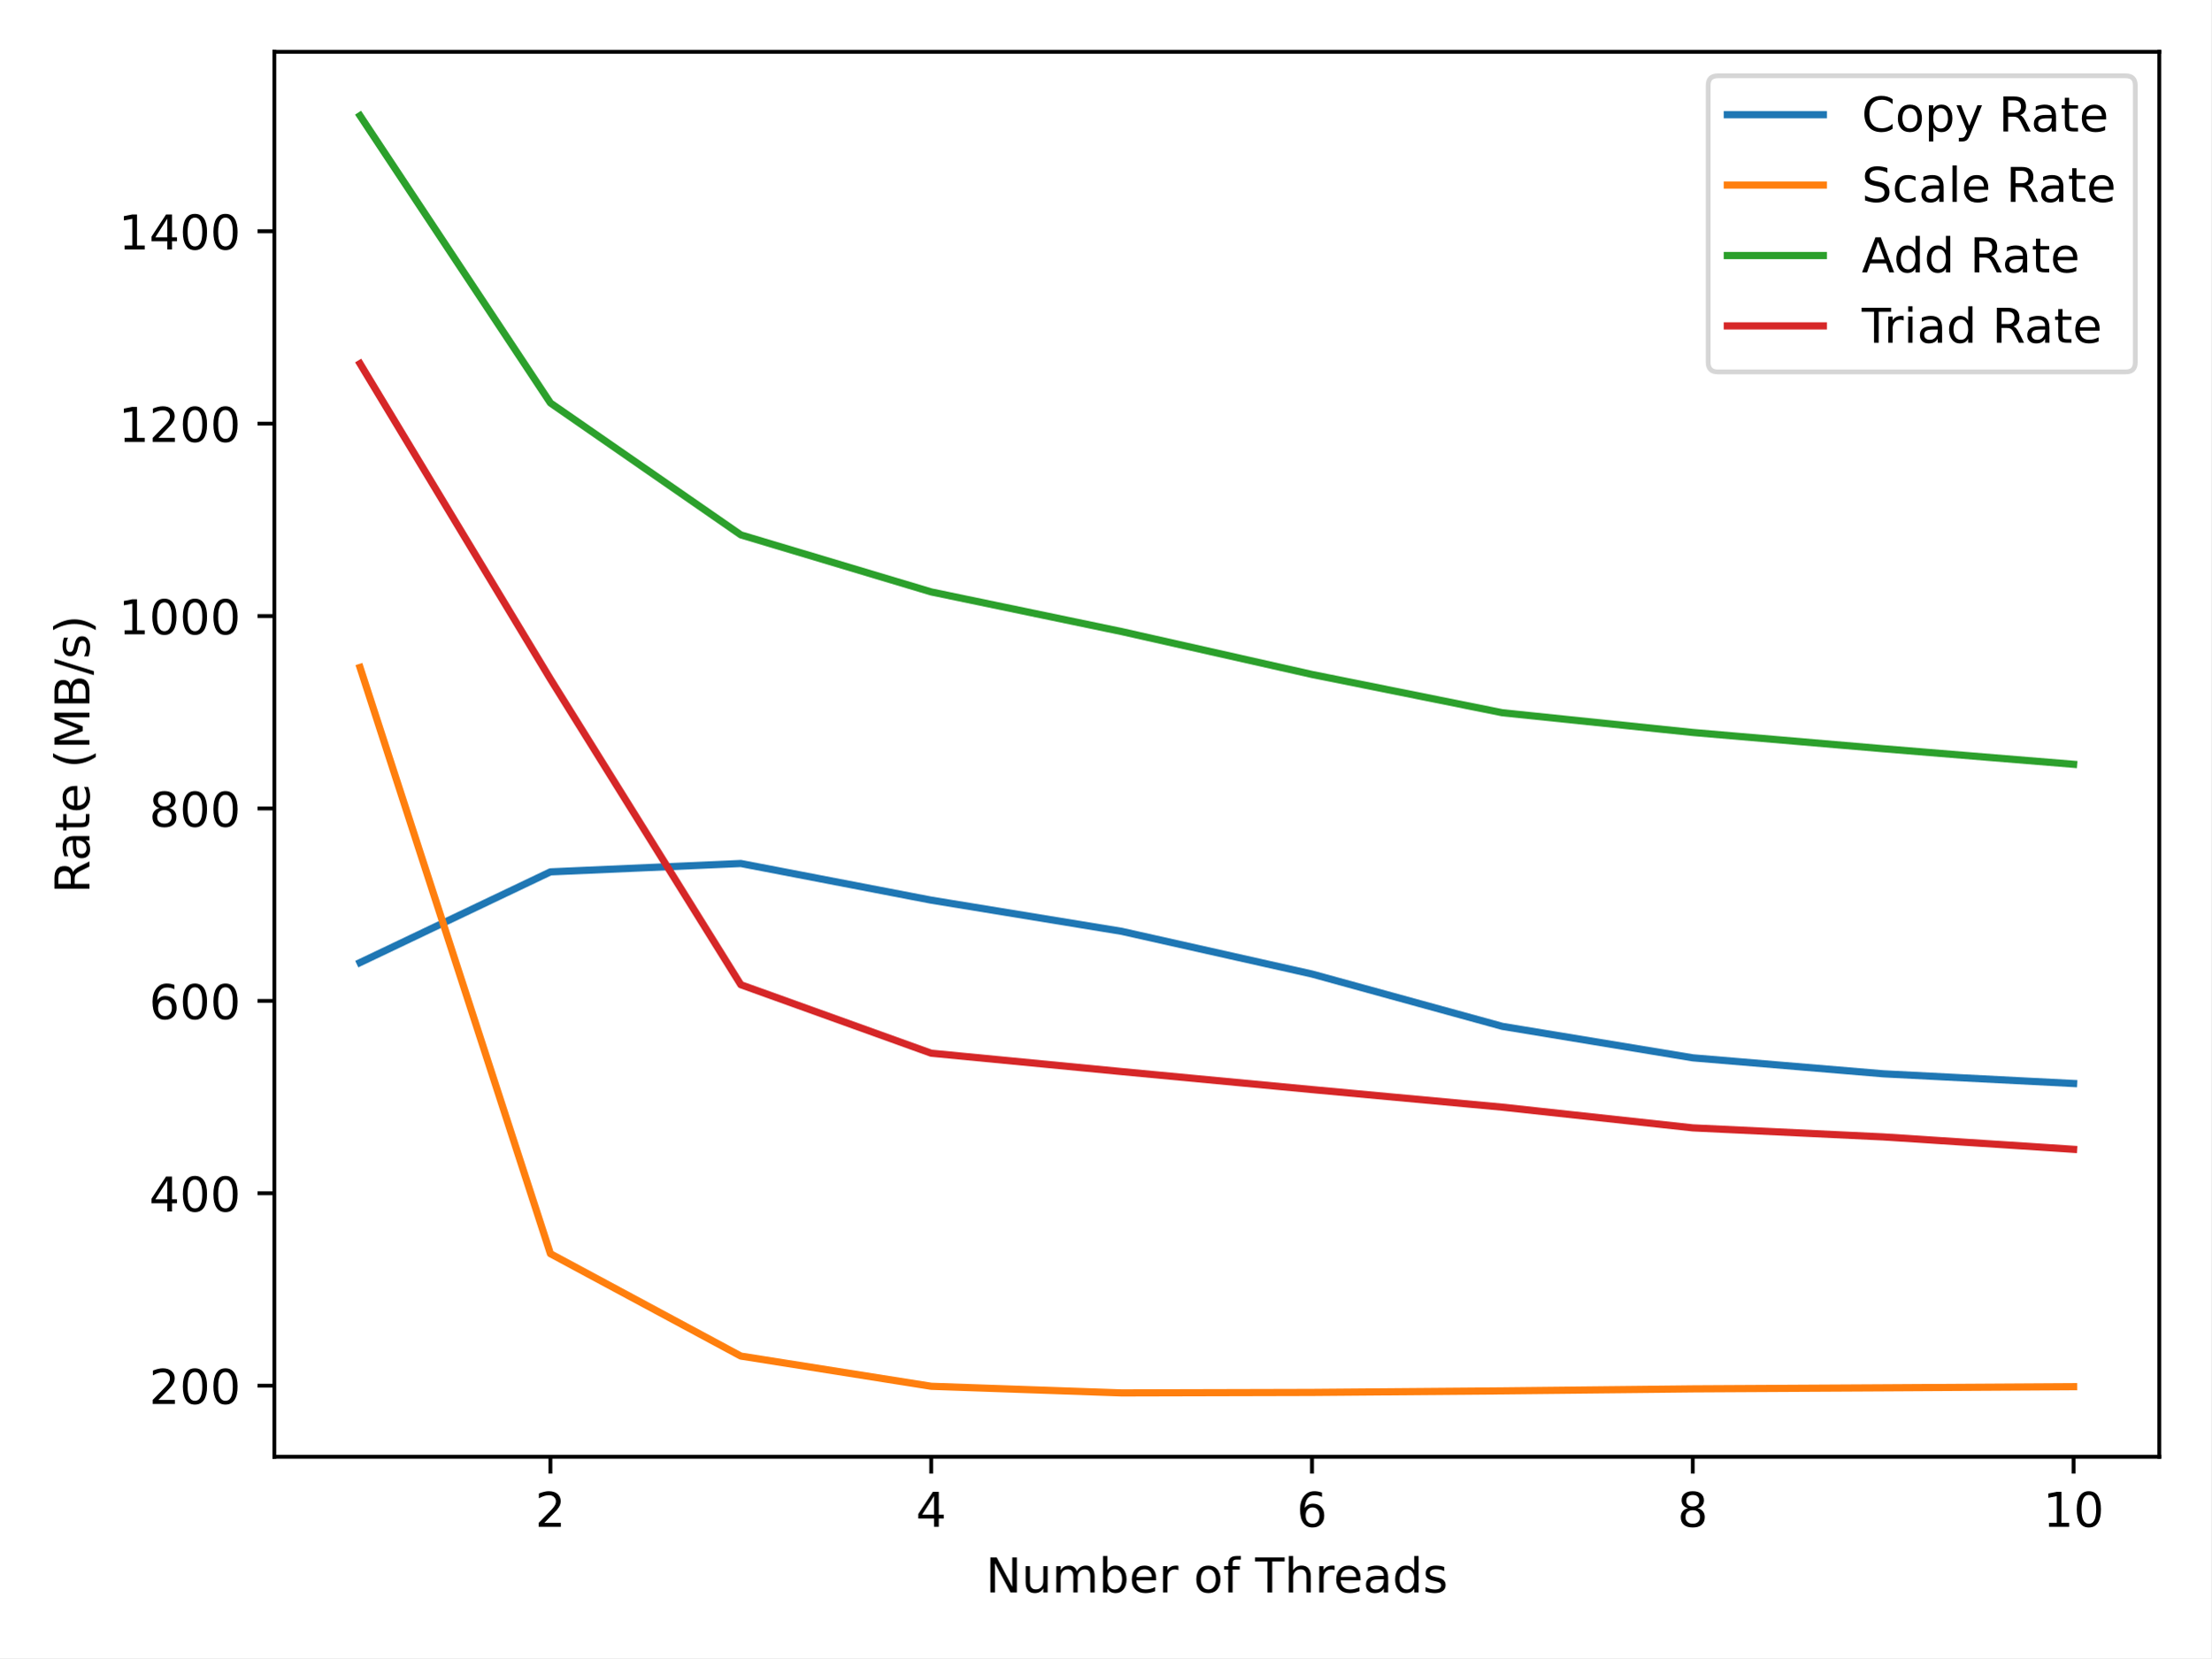
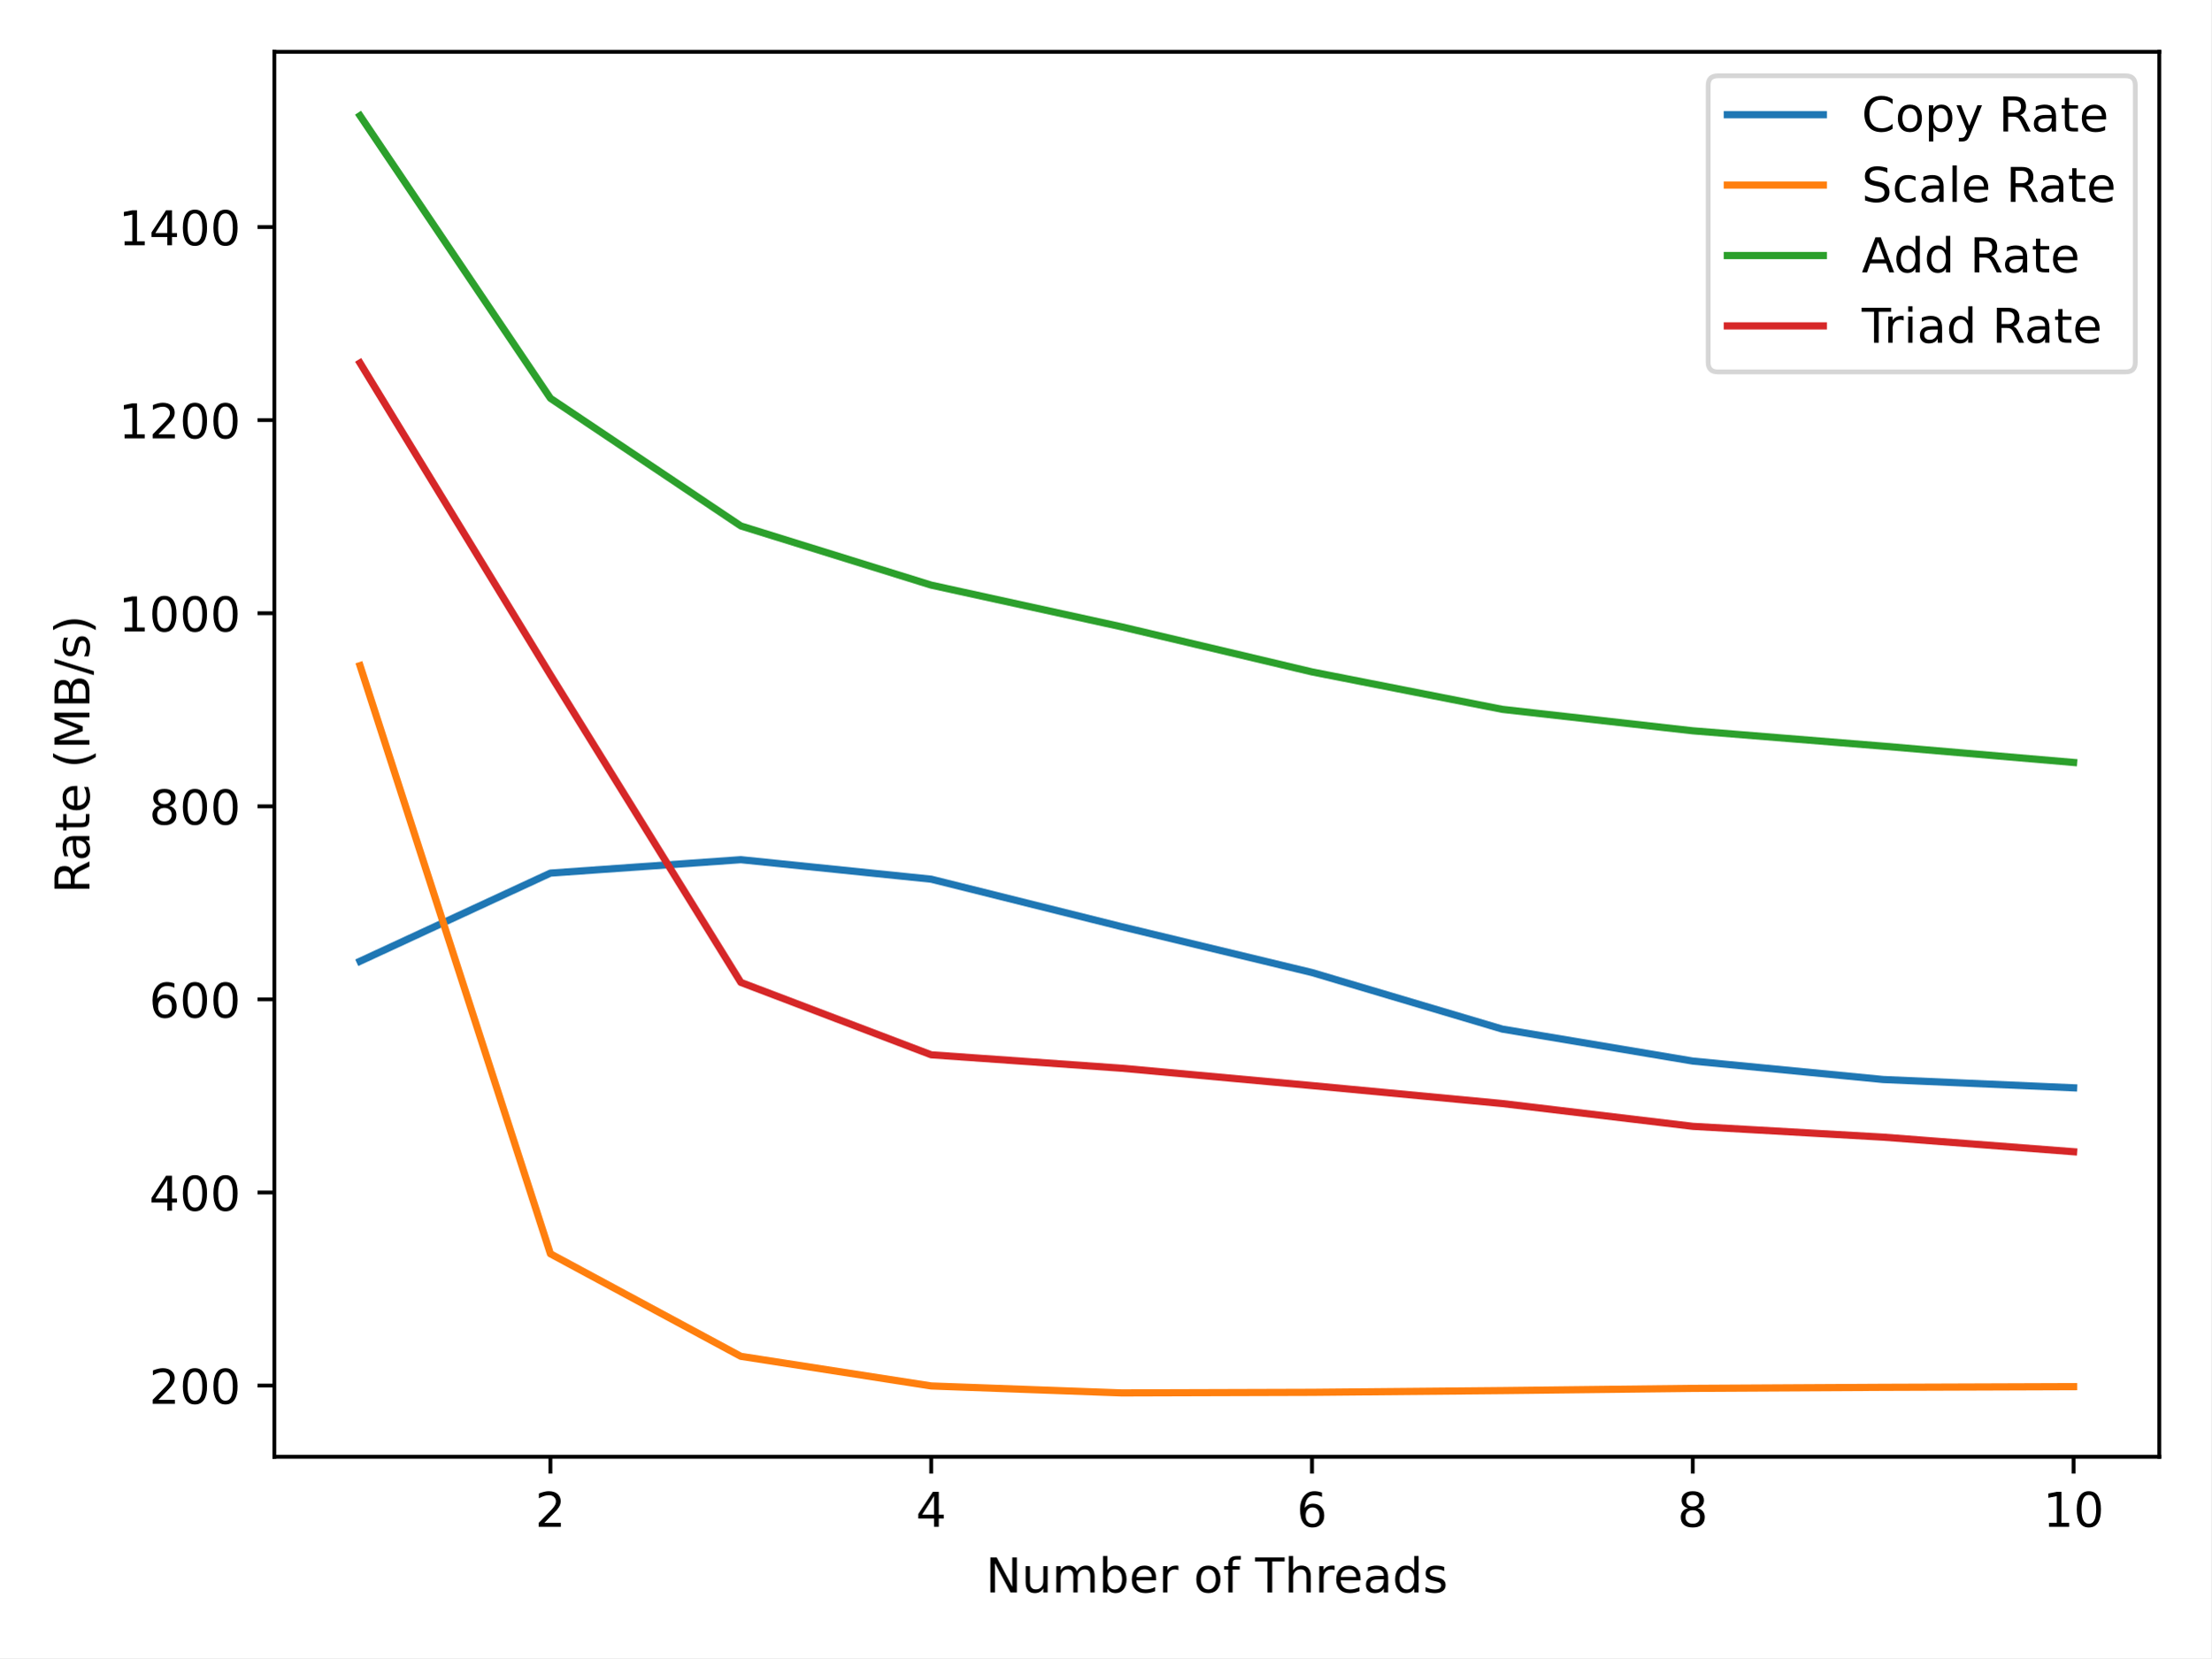
<svg xmlns="http://www.w3.org/2000/svg" xmlns:xlink="http://www.w3.org/1999/xlink" height="345.6pt" version="1.1" viewBox="0 0 460.8 345.6" width="460.8pt">
  <defs>
    <style type="text/css">*{stroke-linecap:butt;stroke-linejoin:round;}</style>
  </defs>
  <g id="figure_1">
    <g id="patch_1">
      <path d="M 0 345.6  L 460.8 345.6  L 460.8 0  L 0 0  z " style="fill:#ffffff;" />
    </g>
    <g id="axes_1">
      <g id="patch_2">
        <path d="M 57.17 303.64  L 450 303.64  L 450 10.8  L 57.17 10.8  z " style="fill:#ffffff;" />
      </g>
      <g id="matplotlib.axis_1">
        <g id="xtick_1">
          <g id="line2d_1">
            <defs>
-               <path d="M 0 0  L 0 3.5  " id="m86dfacfdd6" style="stroke:#000000;stroke-width:0.8;" />
-             </defs>
-             <g>
-               <use style="stroke:#000000;stroke-width:0.8;" x="114.706" xlink:href="#m86dfacfdd6" y="303.64" />
+               <path d="M 0 0  L 0 3.5  " id="m5409d28322" style="stroke:#000000;stroke-width:0.8;" />
+             </defs>
+             <g>
+               <use style="stroke:#000000;stroke-width:0.8;" x="114.706" xlink:href="#m5409d28322" y="303.64" />
            </g>
          </g>
          <g id="text_1">
            <g transform="translate(111.5245 318.2384)scale(0.1 -0.1)">
              <defs>
                <path d="M 19.188 8.297  L 53.609 8.297  L 53.609 0  L 7.328 0  L 7.328 8.297  Q 12.938 14.109 22.625 23.891  Q 32.328 33.688 34.812 36.531  Q 39.547 41.844 41.422 45.531  Q 43.312 49.219 43.312 52.781  Q 43.312 58.594 39.234 62.25  Q 35.156 65.922 28.609 65.922  Q 23.969 65.922 18.812 64.312  Q 13.672 62.703 7.812 59.422  L 7.812 69.391  Q 13.766 71.781 18.938 73  Q 24.125 74.219 28.422 74.219  Q 39.75 74.219 46.484 68.547  Q 53.219 62.891 53.219 53.422  Q 53.219 48.922 51.531 44.891  Q 49.859 40.875 45.406 35.406  Q 44.188 33.984 37.641 27.219  Q 31.109 20.453 19.188 8.297  z " id="DejaVuSans-50" />
              </defs>
              <use xlink:href="#DejaVuSans-50" />
            </g>
          </g>
        </g>
        <g id="xtick_2">
          <g id="line2d_2">
            <g>
-               <use style="stroke:#000000;stroke-width:0.8;" x="194.065" xlink:href="#m86dfacfdd6" y="303.64" />
+               <use style="stroke:#000000;stroke-width:0.8;" x="194.065" xlink:href="#m5409d28322" y="303.64" />
            </g>
          </g>
          <g id="text_2">
            <g transform="translate(190.8841 318.2384)scale(0.1 -0.1)">
              <defs>
                <path d="M 37.797 64.312  L 12.891 25.391  L 37.797 25.391  z M 35.203 72.906  L 47.609 72.906  L 47.609 25.391  L 58.016 25.391  L 58.016 17.188  L 47.609 17.188  L 47.609 0  L 37.797 0  L 37.797 17.188  L 4.891 17.188  L 4.891 26.703  z " id="DejaVuSans-52" />
              </defs>
              <use xlink:href="#DejaVuSans-52" />
            </g>
          </g>
        </g>
        <g id="xtick_3">
          <g id="line2d_3">
            <g>
-               <use style="stroke:#000000;stroke-width:0.8;" x="273.425" xlink:href="#m86dfacfdd6" y="303.64" />
+               <use style="stroke:#000000;stroke-width:0.8;" x="273.425" xlink:href="#m5409d28322" y="303.64" />
            </g>
          </g>
          <g id="text_3">
            <g transform="translate(270.2436 318.2384)scale(0.1 -0.1)">
              <defs>
                <path d="M 33.016 40.375  Q 26.375 40.375 22.484 35.828  Q 18.609 31.297 18.609 23.391  Q 18.609 15.531 22.484 10.953  Q 26.375 6.391 33.016 6.391  Q 39.656 6.391 43.531 10.953  Q 47.406 15.531 47.406 23.391  Q 47.406 31.297 43.531 35.828  Q 39.656 40.375 33.016 40.375  z M 52.594 71.297  L 52.594 62.312  Q 48.875 64.062 45.094 64.984  Q 41.312 65.922 37.594 65.922  Q 27.828 65.922 22.672 59.328  Q 17.531 52.734 16.797 39.406  Q 19.672 43.656 24.016 45.922  Q 28.375 48.188 33.594 48.188  Q 44.578 48.188 50.953 41.516  Q 57.328 34.859 57.328 23.391  Q 57.328 12.156 50.688 5.359  Q 44.047 -1.422 33.016 -1.422  Q 20.359 -1.422 13.672 8.266  Q 6.984 17.969 6.984 36.375  Q 6.984 53.656 15.188 63.938  Q 23.391 74.219 37.203 74.219  Q 40.922 74.219 44.703 73.484  Q 48.484 72.75 52.594 71.297  z " id="DejaVuSans-54" />
              </defs>
              <use xlink:href="#DejaVuSans-54" />
            </g>
          </g>
        </g>
        <g id="xtick_4">
          <g id="line2d_4">
            <g>
-               <use style="stroke:#000000;stroke-width:0.8;" x="352.784" xlink:href="#m86dfacfdd6" y="303.64" />
+               <use style="stroke:#000000;stroke-width:0.8;" x="352.784" xlink:href="#m5409d28322" y="303.64" />
            </g>
          </g>
          <g id="text_4">
            <g transform="translate(349.6032 318.2384)scale(0.1 -0.1)">
              <defs>
                <path d="M 31.781 34.625  Q 24.75 34.625 20.719 30.859  Q 16.703 27.094 16.703 20.516  Q 16.703 13.922 20.719 10.156  Q 24.75 6.391 31.781 6.391  Q 38.812 6.391 42.859 10.172  Q 46.922 13.969 46.922 20.516  Q 46.922 27.094 42.891 30.859  Q 38.875 34.625 31.781 34.625  z M 21.922 38.812  Q 15.578 40.375 12.031 44.719  Q 8.5 49.078 8.5 55.328  Q 8.5 64.062 14.719 69.141  Q 20.953 74.219 31.781 74.219  Q 42.672 74.219 48.875 69.141  Q 55.078 64.062 55.078 55.328  Q 55.078 49.078 51.531 44.719  Q 48 40.375 41.703 38.812  Q 48.828 37.156 52.797 32.312  Q 56.781 27.484 56.781 20.516  Q 56.781 9.906 50.312 4.234  Q 43.844 -1.422 31.781 -1.422  Q 19.734 -1.422 13.25 4.234  Q 6.781 9.906 6.781 20.516  Q 6.781 27.484 10.781 32.312  Q 14.797 37.156 21.922 38.812  z M 18.312 54.391  Q 18.312 48.734 21.844 45.562  Q 25.391 42.391 31.781 42.391  Q 38.141 42.391 41.719 45.562  Q 45.312 48.734 45.312 54.391  Q 45.312 60.062 41.719 63.234  Q 38.141 66.406 31.781 66.406  Q 25.391 66.406 21.844 63.234  Q 18.312 60.062 18.312 54.391  z " id="DejaVuSans-56" />
              </defs>
              <use xlink:href="#DejaVuSans-56" />
            </g>
          </g>
        </g>
        <g id="xtick_5">
          <g id="line2d_5">
            <g>
-               <use style="stroke:#000000;stroke-width:0.8;" x="432.144" xlink:href="#m86dfacfdd6" y="303.64" />
+               <use style="stroke:#000000;stroke-width:0.8;" x="432.144" xlink:href="#m5409d28322" y="303.64" />
            </g>
          </g>
          <g id="text_5">
            <g transform="translate(425.7816 318.2384)scale(0.1 -0.1)">
              <defs>
                <path d="M 12.406 8.297  L 28.516 8.297  L 28.516 63.922  L 10.984 60.406  L 10.984 69.391  L 28.422 72.906  L 38.281 72.906  L 38.281 8.297  L 54.391 8.297  L 54.391 0  L 12.406 0  z " id="DejaVuSans-49" />
                <path d="M 31.781 66.406  Q 24.172 66.406 20.328 58.906  Q 16.5 51.422 16.5 36.375  Q 16.5 21.391 20.328 13.891  Q 24.172 6.391 31.781 6.391  Q 39.453 6.391 43.281 13.891  Q 47.125 21.391 47.125 36.375  Q 47.125 51.422 43.281 58.906  Q 39.453 66.406 31.781 66.406  z M 31.781 74.219  Q 44.047 74.219 50.516 64.516  Q 56.984 54.828 56.984 36.375  Q 56.984 17.969 50.516 8.266  Q 44.047 -1.422 31.781 -1.422  Q 19.531 -1.422 13.062 8.266  Q 6.594 17.969 6.594 36.375  Q 6.594 54.828 13.062 64.516  Q 19.531 74.219 31.781 74.219  z " id="DejaVuSans-48" />
              </defs>
              <use xlink:href="#DejaVuSans-49" />
              <use x="63.623" xlink:href="#DejaVuSans-48" />
            </g>
          </g>
        </g>
        <g id="text_6">
          <g transform="translate(205.4162 331.9166)scale(0.1 -0.1)">
            <defs>
              <path d="M 9.812 72.906  L 23.094 72.906  L 55.422 11.922  L 55.422 72.906  L 64.984 72.906  L 64.984 0  L 51.703 0  L 19.391 60.984  L 19.391 0  L 9.812 0  z " id="DejaVuSans-78" />
              <path d="M 8.5 21.578  L 8.5 54.688  L 17.484 54.688  L 17.484 21.922  Q 17.484 14.156 20.5 10.266  Q 23.531 6.391 29.594 6.391  Q 36.859 6.391 41.078 11.031  Q 45.312 15.672 45.312 23.688  L 45.312 54.688  L 54.297 54.688  L 54.297 0  L 45.312 0  L 45.312 8.406  Q 42.047 3.422 37.719 1  Q 33.406 -1.422 27.688 -1.422  Q 18.266 -1.422 13.375 4.438  Q 8.5 10.297 8.5 21.578  z M 31.109 56  z " id="DejaVuSans-117" />
              <path d="M 52 44.188  Q 55.375 50.25 60.062 53.125  Q 64.75 56 71.094 56  Q 79.641 56 84.281 50.016  Q 88.922 44.047 88.922 33.016  L 88.922 0  L 79.891 0  L 79.891 32.719  Q 79.891 40.578 77.094 44.375  Q 74.312 48.188 68.609 48.188  Q 61.625 48.188 57.562 43.547  Q 53.516 38.922 53.516 30.906  L 53.516 0  L 44.484 0  L 44.484 32.719  Q 44.484 40.625 41.703 44.406  Q 38.922 48.188 33.109 48.188  Q 26.219 48.188 22.156 43.531  Q 18.109 38.875 18.109 30.906  L 18.109 0  L 9.078 0  L 9.078 54.688  L 18.109 54.688  L 18.109 46.188  Q 21.188 51.219 25.484 53.609  Q 29.781 56 35.688 56  Q 41.656 56 45.828 52.969  Q 50 49.953 52 44.188  z " id="DejaVuSans-109" />
              <path d="M 48.688 27.297  Q 48.688 37.203 44.609 42.844  Q 40.531 48.484 33.406 48.484  Q 26.266 48.484 22.188 42.844  Q 18.109 37.203 18.109 27.297  Q 18.109 17.391 22.188 11.75  Q 26.266 6.109 33.406 6.109  Q 40.531 6.109 44.609 11.75  Q 48.688 17.391 48.688 27.297  z M 18.109 46.391  Q 20.953 51.266 25.266 53.625  Q 29.594 56 35.594 56  Q 45.562 56 51.781 48.094  Q 58.016 40.188 58.016 27.297  Q 58.016 14.406 51.781 6.484  Q 45.562 -1.422 35.594 -1.422  Q 29.594 -1.422 25.266 0.953  Q 20.953 3.328 18.109 8.203  L 18.109 0  L 9.078 0  L 9.078 75.984  L 18.109 75.984  z " id="DejaVuSans-98" />
              <path d="M 56.203 29.594  L 56.203 25.203  L 14.891 25.203  Q 15.484 15.922 20.484 11.062  Q 25.484 6.203 34.422 6.203  Q 39.594 6.203 44.453 7.469  Q 49.312 8.734 54.109 11.281  L 54.109 2.781  Q 49.266 0.734 44.188 -0.344  Q 39.109 -1.422 33.891 -1.422  Q 20.797 -1.422 13.156 6.188  Q 5.516 13.812 5.516 26.812  Q 5.516 40.234 12.766 48.109  Q 20.016 56 32.328 56  Q 43.359 56 49.781 48.891  Q 56.203 41.797 56.203 29.594  z M 47.219 32.234  Q 47.125 39.594 43.094 43.984  Q 39.062 48.391 32.422 48.391  Q 24.906 48.391 20.391 44.141  Q 15.875 39.891 15.188 32.172  z " id="DejaVuSans-101" />
              <path d="M 41.109 46.297  Q 39.594 47.172 37.812 47.578  Q 36.031 48 33.891 48  Q 26.266 48 22.188 43.047  Q 18.109 38.094 18.109 28.812  L 18.109 0  L 9.078 0  L 9.078 54.688  L 18.109 54.688  L 18.109 46.188  Q 20.953 51.172 25.484 53.578  Q 30.031 56 36.531 56  Q 37.453 56 38.578 55.875  Q 39.703 55.766 41.062 55.516  z " id="DejaVuSans-114" />
              <path id="DejaVuSans-32" />
              <path d="M 30.609 48.391  Q 23.391 48.391 19.188 42.75  Q 14.984 37.109 14.984 27.297  Q 14.984 17.484 19.156 11.844  Q 23.344 6.203 30.609 6.203  Q 37.797 6.203 41.984 11.859  Q 46.188 17.531 46.188 27.297  Q 46.188 37.016 41.984 42.703  Q 37.797 48.391 30.609 48.391  z M 30.609 56  Q 42.328 56 49.016 48.375  Q 55.719 40.766 55.719 27.297  Q 55.719 13.875 49.016 6.219  Q 42.328 -1.422 30.609 -1.422  Q 18.844 -1.422 12.172 6.219  Q 5.516 13.875 5.516 27.297  Q 5.516 40.766 12.172 48.375  Q 18.844 56 30.609 56  z " id="DejaVuSans-111" />
              <path d="M 37.109 75.984  L 37.109 68.5  L 28.516 68.5  Q 23.688 68.5 21.797 66.547  Q 19.922 64.594 19.922 59.516  L 19.922 54.688  L 34.719 54.688  L 34.719 47.703  L 19.922 47.703  L 19.922 0  L 10.891 0  L 10.891 47.703  L 2.297 47.703  L 2.297 54.688  L 10.891 54.688  L 10.891 58.5  Q 10.891 67.625 15.141 71.797  Q 19.391 75.984 28.609 75.984  z " id="DejaVuSans-102" />
              <path d="M -0.297 72.906  L 61.375 72.906  L 61.375 64.594  L 35.5 64.594  L 35.5 0  L 25.594 0  L 25.594 64.594  L -0.297 64.594  z " id="DejaVuSans-84" />
              <path d="M 54.891 33.016  L 54.891 0  L 45.906 0  L 45.906 32.719  Q 45.906 40.484 42.875 44.328  Q 39.844 48.188 33.797 48.188  Q 26.516 48.188 22.312 43.547  Q 18.109 38.922 18.109 30.906  L 18.109 0  L 9.078 0  L 9.078 75.984  L 18.109 75.984  L 18.109 46.188  Q 21.344 51.125 25.703 53.562  Q 30.078 56 35.797 56  Q 45.219 56 50.047 50.172  Q 54.891 44.344 54.891 33.016  z " id="DejaVuSans-104" />
              <path d="M 34.281 27.484  Q 23.391 27.484 19.188 25  Q 14.984 22.516 14.984 16.5  Q 14.984 11.719 18.141 8.906  Q 21.297 6.109 26.703 6.109  Q 34.188 6.109 38.703 11.406  Q 43.219 16.703 43.219 25.484  L 43.219 27.484  z M 52.203 31.203  L 52.203 0  L 43.219 0  L 43.219 8.297  Q 40.141 3.328 35.547 0.953  Q 30.953 -1.422 24.312 -1.422  Q 15.922 -1.422 10.953 3.297  Q 6 8.016 6 15.922  Q 6 25.141 12.172 29.828  Q 18.359 34.516 30.609 34.516  L 43.219 34.516  L 43.219 35.406  Q 43.219 41.609 39.141 45  Q 35.062 48.391 27.688 48.391  Q 23 48.391 18.547 47.266  Q 14.109 46.141 10.016 43.891  L 10.016 52.203  Q 14.938 54.109 19.578 55.047  Q 24.219 56 28.609 56  Q 40.484 56 46.344 49.844  Q 52.203 43.703 52.203 31.203  z " id="DejaVuSans-97" />
              <path d="M 45.406 46.391  L 45.406 75.984  L 54.391 75.984  L 54.391 0  L 45.406 0  L 45.406 8.203  Q 42.578 3.328 38.25 0.953  Q 33.938 -1.422 27.875 -1.422  Q 17.969 -1.422 11.734 6.484  Q 5.516 14.406 5.516 27.297  Q 5.516 40.188 11.734 48.094  Q 17.969 56 27.875 56  Q 33.938 56 38.25 53.625  Q 42.578 51.266 45.406 46.391  z M 14.797 27.297  Q 14.797 17.391 18.875 11.75  Q 22.953 6.109 30.078 6.109  Q 37.203 6.109 41.297 11.75  Q 45.406 17.391 45.406 27.297  Q 45.406 37.203 41.297 42.844  Q 37.203 48.484 30.078 48.484  Q 22.953 48.484 18.875 42.844  Q 14.797 37.203 14.797 27.297  z " id="DejaVuSans-100" />
              <path d="M 44.281 53.078  L 44.281 44.578  Q 40.484 46.531 36.375 47.5  Q 32.281 48.484 27.875 48.484  Q 21.188 48.484 17.844 46.438  Q 14.5 44.391 14.5 40.281  Q 14.5 37.156 16.891 35.375  Q 19.281 33.594 26.516 31.984  L 29.594 31.297  Q 39.156 29.25 43.188 25.516  Q 47.219 21.781 47.219 15.094  Q 47.219 7.469 41.188 3.016  Q 35.156 -1.422 24.609 -1.422  Q 20.219 -1.422 15.453 -0.562  Q 10.688 0.297 5.422 2  L 5.422 11.281  Q 10.406 8.688 15.234 7.391  Q 20.062 6.109 24.812 6.109  Q 31.156 6.109 34.562 8.281  Q 37.984 10.453 37.984 14.406  Q 37.984 18.062 35.516 20.016  Q 33.062 21.969 24.703 23.781  L 21.578 24.516  Q 13.234 26.266 9.516 29.906  Q 5.812 33.547 5.812 39.891  Q 5.812 47.609 11.281 51.797  Q 16.75 56 26.812 56  Q 31.781 56 36.172 55.266  Q 40.578 54.547 44.281 53.078  z " id="DejaVuSans-115" />
            </defs>
            <use xlink:href="#DejaVuSans-78" />
            <use x="74.805" xlink:href="#DejaVuSans-117" />
            <use x="138.184" xlink:href="#DejaVuSans-109" />
            <use x="235.596" xlink:href="#DejaVuSans-98" />
            <use x="299.072" xlink:href="#DejaVuSans-101" />
            <use x="360.596" xlink:href="#DejaVuSans-114" />
            <use x="401.709" xlink:href="#DejaVuSans-32" />
            <use x="433.496" xlink:href="#DejaVuSans-111" />
            <use x="494.678" xlink:href="#DejaVuSans-102" />
            <use x="529.883" xlink:href="#DejaVuSans-32" />
            <use x="561.67" xlink:href="#DejaVuSans-84" />
            <use x="622.754" xlink:href="#DejaVuSans-104" />
            <use x="686.133" xlink:href="#DejaVuSans-114" />
            <use x="724.996" xlink:href="#DejaVuSans-101" />
            <use x="786.52" xlink:href="#DejaVuSans-97" />
            <use x="847.799" xlink:href="#DejaVuSans-100" />
            <use x="911.275" xlink:href="#DejaVuSans-115" />
          </g>
        </g>
      </g>
      <g id="matplotlib.axis_2">
        <g id="ytick_1">
          <g id="line2d_6">
            <defs>
-               <path d="M 0 0  L -3.5 0  " id="m145f06e672" style="stroke:#000000;stroke-width:0.8;" />
-             </defs>
-             <g>
-               <use style="stroke:#000000;stroke-width:0.8;" x="57.17" xlink:href="#m145f06e672" y="288.825" />
+               <path d="M 0 0  L -3.5 0  " id="m98dcfe4a5b" style="stroke:#000000;stroke-width:0.8;" />
+             </defs>
+             <g>
+               <use style="stroke:#000000;stroke-width:0.8;" x="57.17" xlink:href="#m98dcfe4a5b" y="288.8" />
            </g>
          </g>
          <g id="text_7">
-             <g transform="translate(31.0825 292.6244)scale(0.1 -0.1)">
+             <g transform="translate(31.0825 292.5989)scale(0.1 -0.1)">
              <use xlink:href="#DejaVuSans-50" />
              <use x="63.623" xlink:href="#DejaVuSans-48" />
              <use x="127.246" xlink:href="#DejaVuSans-48" />
            </g>
          </g>
        </g>
        <g id="ytick_2">
          <g id="line2d_7">
            <g>
-               <use style="stroke:#000000;stroke-width:0.8;" x="57.17" xlink:href="#m145f06e672" y="248.72" />
+               <use style="stroke:#000000;stroke-width:0.8;" x="57.17" xlink:href="#m98dcfe4a5b" y="248.552" />
            </g>
          </g>
          <g id="text_8">
-             <g transform="translate(31.0825 252.5192)scale(0.1 -0.1)">
+             <g transform="translate(31.0825 252.3512)scale(0.1 -0.1)">
              <use xlink:href="#DejaVuSans-52" />
              <use x="63.623" xlink:href="#DejaVuSans-48" />
              <use x="127.246" xlink:href="#DejaVuSans-48" />
            </g>
          </g>
        </g>
        <g id="ytick_3">
          <g id="line2d_8">
            <g>
-               <use style="stroke:#000000;stroke-width:0.8;" x="57.17" xlink:href="#m145f06e672" y="208.615" />
+               <use style="stroke:#000000;stroke-width:0.8;" x="57.17" xlink:href="#m98dcfe4a5b" y="208.304" />
            </g>
          </g>
          <g id="text_9">
-             <g transform="translate(31.0825 212.414)scale(0.1 -0.1)">
+             <g transform="translate(31.0825 212.1036)scale(0.1 -0.1)">
              <use xlink:href="#DejaVuSans-54" />
              <use x="63.623" xlink:href="#DejaVuSans-48" />
              <use x="127.246" xlink:href="#DejaVuSans-48" />
            </g>
          </g>
        </g>
        <g id="ytick_4">
          <g id="line2d_9">
            <g>
-               <use style="stroke:#000000;stroke-width:0.8;" x="57.17" xlink:href="#m145f06e672" y="168.51" />
+               <use style="stroke:#000000;stroke-width:0.8;" x="57.17" xlink:href="#m98dcfe4a5b" y="168.057" />
            </g>
          </g>
          <g id="text_10">
-             <g transform="translate(31.0825 172.3088)scale(0.1 -0.1)">
+             <g transform="translate(31.0825 171.8559)scale(0.1 -0.1)">
              <use xlink:href="#DejaVuSans-56" />
              <use x="63.623" xlink:href="#DejaVuSans-48" />
              <use x="127.246" xlink:href="#DejaVuSans-48" />
            </g>
          </g>
        </g>
        <g id="ytick_5">
          <g id="line2d_10">
            <g>
-               <use style="stroke:#000000;stroke-width:0.8;" x="57.17" xlink:href="#m145f06e672" y="128.404" />
+               <use style="stroke:#000000;stroke-width:0.8;" x="57.17" xlink:href="#m98dcfe4a5b" y="127.809" />
            </g>
          </g>
          <g id="text_11">
-             <g transform="translate(24.72 132.2036)scale(0.1 -0.1)">
+             <g transform="translate(24.72 131.6082)scale(0.1 -0.1)">
              <use xlink:href="#DejaVuSans-49" />
              <use x="63.623" xlink:href="#DejaVuSans-48" />
              <use x="127.246" xlink:href="#DejaVuSans-48" />
              <use x="190.869" xlink:href="#DejaVuSans-48" />
            </g>
          </g>
        </g>
        <g id="ytick_6">
          <g id="line2d_11">
            <g>
-               <use style="stroke:#000000;stroke-width:0.8;" x="57.17" xlink:href="#m145f06e672" y="88.299" />
+               <use style="stroke:#000000;stroke-width:0.8;" x="57.17" xlink:href="#m98dcfe4a5b" y="87.561" />
            </g>
          </g>
          <g id="text_12">
-             <g transform="translate(24.72 92.09847)scale(0.1 -0.1)">
+             <g transform="translate(24.72 91.36057)scale(0.1 -0.1)">
              <use xlink:href="#DejaVuSans-49" />
              <use x="63.623" xlink:href="#DejaVuSans-50" />
              <use x="127.246" xlink:href="#DejaVuSans-48" />
              <use x="190.869" xlink:href="#DejaVuSans-48" />
            </g>
          </g>
        </g>
        <g id="ytick_7">
          <g id="line2d_12">
            <g>
-               <use style="stroke:#000000;stroke-width:0.8;" x="57.17" xlink:href="#m145f06e672" y="48.194" />
+               <use style="stroke:#000000;stroke-width:0.8;" x="57.17" xlink:href="#m98dcfe4a5b" y="47.314" />
            </g>
          </g>
          <g id="text_13">
-             <g transform="translate(24.72 51.99329)scale(0.1 -0.1)">
+             <g transform="translate(24.72 51.11291)scale(0.1 -0.1)">
              <use xlink:href="#DejaVuSans-49" />
              <use x="63.623" xlink:href="#DejaVuSans-52" />
              <use x="127.246" xlink:href="#DejaVuSans-48" />
              <use x="190.869" xlink:href="#DejaVuSans-48" />
            </g>
          </g>
        </g>
        <g id="text_14">
          <g transform="translate(18.64031 186.2067)rotate(-90)scale(0.1 -0.1)">
            <defs>
              <path d="M 44.391 34.188  Q 47.562 33.109 50.562 29.594  Q 53.562 26.078 56.594 19.922  L 66.609 0  L 56 0  L 46.688 18.703  Q 43.062 26.031 39.672 28.422  Q 36.281 30.812 30.422 30.812  L 19.672 30.812  L 19.672 0  L 9.812 0  L 9.812 72.906  L 32.078 72.906  Q 44.578 72.906 50.734 67.672  Q 56.891 62.453 56.891 51.906  Q 56.891 45.016 53.688 40.469  Q 50.484 35.938 44.391 34.188  z M 19.672 64.797  L 19.672 38.922  L 32.078 38.922  Q 39.203 38.922 42.844 42.219  Q 46.484 45.516 46.484 51.906  Q 46.484 58.297 42.844 61.547  Q 39.203 64.797 32.078 64.797  z " id="DejaVuSans-82" />
              <path d="M 18.312 70.219  L 18.312 54.688  L 36.812 54.688  L 36.812 47.703  L 18.312 47.703  L 18.312 18.016  Q 18.312 11.328 20.141 9.422  Q 21.969 7.516 27.594 7.516  L 36.812 7.516  L 36.812 0  L 27.594 0  Q 17.188 0 13.234 3.875  Q 9.281 7.766 9.281 18.016  L 9.281 47.703  L 2.688 47.703  L 2.688 54.688  L 9.281 54.688  L 9.281 70.219  z " id="DejaVuSans-116" />
              <path d="M 31 75.875  Q 24.469 64.656 21.281 53.656  Q 18.109 42.672 18.109 31.391  Q 18.109 20.125 21.312 9.062  Q 24.516 -2 31 -13.188  L 23.188 -13.188  Q 15.875 -1.703 12.234 9.375  Q 8.594 20.453 8.594 31.391  Q 8.594 42.281 12.203 53.312  Q 15.828 64.359 23.188 75.875  z " id="DejaVuSans-40" />
              <path d="M 9.812 72.906  L 24.516 72.906  L 43.109 23.297  L 61.812 72.906  L 76.516 72.906  L 76.516 0  L 66.891 0  L 66.891 64.016  L 48.094 14.016  L 38.188 14.016  L 19.391 64.016  L 19.391 0  L 9.812 0  z " id="DejaVuSans-77" />
              <path d="M 19.672 34.812  L 19.672 8.109  L 35.5 8.109  Q 43.453 8.109 47.281 11.406  Q 51.125 14.703 51.125 21.484  Q 51.125 28.328 47.281 31.562  Q 43.453 34.812 35.5 34.812  z M 19.672 64.797  L 19.672 42.828  L 34.281 42.828  Q 41.5 42.828 45.031 45.531  Q 48.578 48.25 48.578 53.812  Q 48.578 59.328 45.031 62.062  Q 41.5 64.797 34.281 64.797  z M 9.812 72.906  L 35.016 72.906  Q 46.297 72.906 52.391 68.219  Q 58.5 63.531 58.5 54.891  Q 58.5 48.188 55.375 44.234  Q 52.25 40.281 46.188 39.312  Q 53.469 37.75 57.5 32.781  Q 61.531 27.828 61.531 20.406  Q 61.531 10.641 54.891 5.312  Q 48.25 0 35.984 0  L 9.812 0  z " id="DejaVuSans-66" />
              <path d="M 25.391 72.906  L 33.688 72.906  L 8.297 -9.281  L 0 -9.281  z " id="DejaVuSans-47" />
              <path d="M 8.016 75.875  L 15.828 75.875  Q 23.141 64.359 26.781 53.312  Q 30.422 42.281 30.422 31.391  Q 30.422 20.453 26.781 9.375  Q 23.141 -1.703 15.828 -13.188  L 8.016 -13.188  Q 14.5 -2 17.703 9.062  Q 20.906 20.125 20.906 31.391  Q 20.906 42.672 17.703 53.656  Q 14.5 64.656 8.016 75.875  z " id="DejaVuSans-41" />
            </defs>
            <use xlink:href="#DejaVuSans-82" />
            <use x="67.232" xlink:href="#DejaVuSans-97" />
            <use x="128.512" xlink:href="#DejaVuSans-116" />
            <use x="167.721" xlink:href="#DejaVuSans-101" />
            <use x="229.244" xlink:href="#DejaVuSans-32" />
            <use x="261.031" xlink:href="#DejaVuSans-40" />
            <use x="300.045" xlink:href="#DejaVuSans-77" />
            <use x="386.324" xlink:href="#DejaVuSans-66" />
            <use x="454.928" xlink:href="#DejaVuSans-47" />
            <use x="488.619" xlink:href="#DejaVuSans-115" />
            <use x="540.719" xlink:href="#DejaVuSans-41" />
          </g>
        </g>
      </g>
      <g id="line2d_13">
-         <path clip-path="url(#p1ba0acd687)" d="M 75.026 200.634  L 114.706 181.724  L 154.386 179.98  L 194.065 187.62  L 233.745 194.117  L 273.425 203.02  L 313.105 213.929  L 352.784 220.486  L 392.464 223.815  L 432.144 225.84  " style="fill:none;stroke:#1f77b4;stroke-linecap:square;stroke-width:1.5;" />
+         <path clip-path="url(#pf20d9ea4b8)" d="M 75.026 200.355  L 114.706 181.982  L 154.386 179.185  L 194.065 183.25  L 233.745 193.151  L 273.425 202.71  L 313.105 214.502  L 352.784 221.163  L 392.464 225.007  L 432.144 226.738  " style="fill:none;stroke:#1f77b4;stroke-linecap:square;stroke-width:1.5;" />
      </g>
      <g id="line2d_14">
-         <path clip-path="url(#p1ba0acd687)" d="M 75.026 139.113  L 114.706 261.313  L 154.386 282.649  L 194.065 288.945  L 233.745 290.329  L 273.425 290.229  L 313.105 289.908  L 352.784 289.487  L 392.464 289.266  L 432.144 289.026  " style="fill:none;stroke:#ff7f0e;stroke-linecap:square;stroke-width:1.5;" />
+         <path clip-path="url(#pf20d9ea4b8)" d="M 75.026 138.736  L 114.706 261.331  L 154.386 282.702  L 194.065 288.88  L 233.745 290.329  L 273.425 290.208  L 313.105 289.846  L 352.784 289.383  L 392.464 289.162  L 432.144 289.021  " style="fill:none;stroke:#ff7f0e;stroke-linecap:square;stroke-width:1.5;" />
      </g>
      <g id="line2d_15">
-         <path clip-path="url(#p1ba0acd687)" d="M 75.026 24.111  L 114.706 83.988  L 154.386 111.48  L 194.065 123.371  L 233.745 131.633  L 273.425 140.576  L 313.105 148.557  L 352.784 152.668  L 392.464 156.057  L 432.144 159.305  " style="fill:none;stroke:#2ca02c;stroke-linecap:square;stroke-width:1.5;" />
+         <path clip-path="url(#pf20d9ea4b8)" d="M 75.026 24.111  L 114.706 83.013  L 154.386 109.617  L 194.065 121.953  L 233.745 130.646  L 273.425 140.044  L 313.105 147.852  L 352.784 152.32  L 392.464 155.52  L 432.144 158.92  " style="fill:none;stroke:#2ca02c;stroke-linecap:square;stroke-width:1.5;" />
      </g>
      <g id="line2d_16">
-         <path clip-path="url(#p1ba0acd687)" d="M 75.026 75.786  L 114.706 141.539  L 154.386 205.246  L 194.065 219.523  L 233.745 223.353  L 273.425 227.103  L 313.105 230.773  L 352.784 235.084  L 392.464 236.969  L 432.144 239.556  " style="fill:none;stroke:#d62728;stroke-linecap:square;stroke-width:1.5;" />
+         <path clip-path="url(#pf20d9ea4b8)" d="M 75.026 75.648  L 114.706 140.668  L 154.386 204.763  L 194.065 219.855  L 233.745 222.653  L 273.425 226.275  L 313.105 230.018  L 352.784 234.767  L 392.464 237.021  L 432.144 240.06  " style="fill:none;stroke:#d62728;stroke-linecap:square;stroke-width:1.5;" />
      </g>
      <g id="patch_3">
        <path d="M 57.17 303.64  L 57.17 10.8  " style="fill:none;stroke:#000000;stroke-linecap:square;stroke-linejoin:miter;stroke-width:0.8;" />
      </g>
      <g id="patch_4">
        <path d="M 450 303.64  L 450 10.8  " style="fill:none;stroke:#000000;stroke-linecap:square;stroke-linejoin:miter;stroke-width:0.8;" />
      </g>
      <g id="patch_5">
        <path d="M 57.17 303.64  L 450 303.64  " style="fill:none;stroke:#000000;stroke-linecap:square;stroke-linejoin:miter;stroke-width:0.8;" />
      </g>
      <g id="patch_6">
        <path d="M 57.17 10.8  L 450 10.8  " style="fill:none;stroke:#000000;stroke-linecap:square;stroke-linejoin:miter;stroke-width:0.8;" />
      </g>
      <g id="legend_1">
        <g id="patch_7">
          <path d="M 357.991 77.513  L 443 77.513  Q 445 77.513 445 75.513  L 445 17.8  Q 445 15.8 443 15.8  L 357.991 15.8  Q 355.991 15.8 355.991 17.8  L 355.991 75.513  Q 355.991 77.513 357.991 77.513  z " style="fill:#ffffff;opacity:0.8;stroke:#cccccc;stroke-linejoin:miter;" />
        </g>
        <g id="line2d_17">
          <path d="M 359.991 23.898  L 379.991 23.898  " style="fill:none;stroke:#1f77b4;stroke-linecap:square;stroke-width:1.5;" />
        </g>
        <g id="line2d_18" />
        <g id="text_15">
          <g transform="translate(387.9906 27.39844)scale(0.1 -0.1)">
            <defs>
              <path d="M 64.406 67.281  L 64.406 56.891  Q 59.422 61.531 53.781 63.812  Q 48.141 66.109 41.797 66.109  Q 29.297 66.109 22.656 58.469  Q 16.016 50.828 16.016 36.375  Q 16.016 21.969 22.656 14.328  Q 29.297 6.688 41.797 6.688  Q 48.141 6.688 53.781 8.984  Q 59.422 11.281 64.406 15.922  L 64.406 5.609  Q 59.234 2.094 53.438 0.328  Q 47.656 -1.422 41.219 -1.422  Q 24.656 -1.422 15.125 8.703  Q 5.609 18.844 5.609 36.375  Q 5.609 53.953 15.125 64.078  Q 24.656 74.219 41.219 74.219  Q 47.75 74.219 53.531 72.484  Q 59.328 70.75 64.406 67.281  z " id="DejaVuSans-67" />
              <path d="M 18.109 8.203  L 18.109 -20.797  L 9.078 -20.797  L 9.078 54.688  L 18.109 54.688  L 18.109 46.391  Q 20.953 51.266 25.266 53.625  Q 29.594 56 35.594 56  Q 45.562 56 51.781 48.094  Q 58.016 40.188 58.016 27.297  Q 58.016 14.406 51.781 6.484  Q 45.562 -1.422 35.594 -1.422  Q 29.594 -1.422 25.266 0.953  Q 20.953 3.328 18.109 8.203  z M 48.688 27.297  Q 48.688 37.203 44.609 42.844  Q 40.531 48.484 33.406 48.484  Q 26.266 48.484 22.188 42.844  Q 18.109 37.203 18.109 27.297  Q 18.109 17.391 22.188 11.75  Q 26.266 6.109 33.406 6.109  Q 40.531 6.109 44.609 11.75  Q 48.688 17.391 48.688 27.297  z " id="DejaVuSans-112" />
              <path d="M 32.172 -5.078  Q 28.375 -14.844 24.75 -17.812  Q 21.141 -20.797 15.094 -20.797  L 7.906 -20.797  L 7.906 -13.281  L 13.188 -13.281  Q 16.891 -13.281 18.938 -11.516  Q 21 -9.766 23.484 -3.219  L 25.094 0.875  L 2.984 54.688  L 12.5 54.688  L 29.594 11.922  L 46.688 54.688  L 56.203 54.688  z " id="DejaVuSans-121" />
            </defs>
            <use xlink:href="#DejaVuSans-67" />
            <use x="69.824" xlink:href="#DejaVuSans-111" />
            <use x="131.006" xlink:href="#DejaVuSans-112" />
            <use x="194.482" xlink:href="#DejaVuSans-121" />
            <use x="253.662" xlink:href="#DejaVuSans-32" />
            <use x="285.449" xlink:href="#DejaVuSans-82" />
            <use x="352.682" xlink:href="#DejaVuSans-97" />
            <use x="413.961" xlink:href="#DejaVuSans-116" />
            <use x="453.17" xlink:href="#DejaVuSans-101" />
          </g>
        </g>
        <g id="line2d_19">
          <path d="M 359.991 38.577  L 379.991 38.577  " style="fill:none;stroke:#ff7f0e;stroke-linecap:square;stroke-width:1.5;" />
        </g>
        <g id="line2d_20" />
        <g id="text_16">
          <g transform="translate(387.9906 42.07656)scale(0.1 -0.1)">
            <defs>
              <path d="M 53.516 70.516  L 53.516 60.891  Q 47.906 63.578 42.922 64.891  Q 37.938 66.219 33.297 66.219  Q 25.25 66.219 20.875 63.094  Q 16.5 59.969 16.5 54.203  Q 16.5 49.359 19.406 46.891  Q 22.312 44.438 30.422 42.922  L 36.375 41.703  Q 47.406 39.594 52.656 34.297  Q 57.906 29 57.906 20.125  Q 57.906 9.516 50.797 4.047  Q 43.703 -1.422 29.984 -1.422  Q 24.812 -1.422 18.969 -0.25  Q 13.141 0.922 6.891 3.219  L 6.891 13.375  Q 12.891 10.016 18.656 8.297  Q 24.422 6.594 29.984 6.594  Q 38.422 6.594 43.016 9.906  Q 47.609 13.234 47.609 19.391  Q 47.609 24.75 44.312 27.781  Q 41.016 30.812 33.5 32.328  L 27.484 33.5  Q 16.453 35.688 11.516 40.375  Q 6.594 45.062 6.594 53.422  Q 6.594 63.094 13.406 68.656  Q 20.219 74.219 32.172 74.219  Q 37.312 74.219 42.625 73.281  Q 47.953 72.359 53.516 70.516  z " id="DejaVuSans-83" />
              <path d="M 48.781 52.594  L 48.781 44.188  Q 44.969 46.297 41.141 47.344  Q 37.312 48.391 33.406 48.391  Q 24.656 48.391 19.812 42.844  Q 14.984 37.312 14.984 27.297  Q 14.984 17.281 19.812 11.734  Q 24.656 6.203 33.406 6.203  Q 37.312 6.203 41.141 7.25  Q 44.969 8.297 48.781 10.406  L 48.781 2.094  Q 45.016 0.344 40.984 -0.531  Q 36.969 -1.422 32.422 -1.422  Q 20.062 -1.422 12.781 6.344  Q 5.516 14.109 5.516 27.297  Q 5.516 40.672 12.859 48.328  Q 20.219 56 33.016 56  Q 37.156 56 41.109 55.141  Q 45.062 54.297 48.781 52.594  z " id="DejaVuSans-99" />
              <path d="M 9.422 75.984  L 18.406 75.984  L 18.406 0  L 9.422 0  z " id="DejaVuSans-108" />
            </defs>
            <use xlink:href="#DejaVuSans-83" />
            <use x="63.477" xlink:href="#DejaVuSans-99" />
            <use x="118.457" xlink:href="#DejaVuSans-97" />
            <use x="179.736" xlink:href="#DejaVuSans-108" />
            <use x="207.52" xlink:href="#DejaVuSans-101" />
            <use x="269.043" xlink:href="#DejaVuSans-32" />
            <use x="300.83" xlink:href="#DejaVuSans-82" />
            <use x="368.062" xlink:href="#DejaVuSans-97" />
            <use x="429.342" xlink:href="#DejaVuSans-116" />
            <use x="468.551" xlink:href="#DejaVuSans-101" />
          </g>
        </g>
        <g id="line2d_21">
          <path d="M 359.991 53.255  L 379.991 53.255  " style="fill:none;stroke:#2ca02c;stroke-linecap:square;stroke-width:1.5;" />
        </g>
        <g id="line2d_22" />
        <g id="text_17">
          <g transform="translate(387.9906 56.75469)scale(0.1 -0.1)">
            <defs>
              <path d="M 34.188 63.188  L 20.797 26.906  L 47.609 26.906  z M 28.609 72.906  L 39.797 72.906  L 67.578 0  L 57.328 0  L 50.688 18.703  L 17.828 18.703  L 11.188 0  L 0.781 0  z " id="DejaVuSans-65" />
            </defs>
            <use xlink:href="#DejaVuSans-65" />
            <use x="66.658" xlink:href="#DejaVuSans-100" />
            <use x="130.135" xlink:href="#DejaVuSans-100" />
            <use x="193.611" xlink:href="#DejaVuSans-32" />
            <use x="225.398" xlink:href="#DejaVuSans-82" />
            <use x="292.631" xlink:href="#DejaVuSans-97" />
            <use x="353.91" xlink:href="#DejaVuSans-116" />
            <use x="393.119" xlink:href="#DejaVuSans-101" />
          </g>
        </g>
        <g id="line2d_23">
          <path d="M 359.991 67.933  L 379.991 67.933  " style="fill:none;stroke:#d62728;stroke-linecap:square;stroke-width:1.5;" />
        </g>
        <g id="line2d_24" />
        <g id="text_18">
          <g transform="translate(387.9906 71.43281)scale(0.1 -0.1)">
            <defs>
              <path d="M 9.422 54.688  L 18.406 54.688  L 18.406 0  L 9.422 0  z M 9.422 75.984  L 18.406 75.984  L 18.406 64.594  L 9.422 64.594  z " id="DejaVuSans-105" />
            </defs>
            <use xlink:href="#DejaVuSans-84" />
            <use x="46.334" xlink:href="#DejaVuSans-114" />
            <use x="87.447" xlink:href="#DejaVuSans-105" />
            <use x="115.23" xlink:href="#DejaVuSans-97" />
            <use x="176.51" xlink:href="#DejaVuSans-100" />
            <use x="239.986" xlink:href="#DejaVuSans-32" />
            <use x="271.773" xlink:href="#DejaVuSans-82" />
            <use x="339.006" xlink:href="#DejaVuSans-97" />
            <use x="400.285" xlink:href="#DejaVuSans-116" />
            <use x="439.494" xlink:href="#DejaVuSans-101" />
          </g>
        </g>
      </g>
    </g>
  </g>
  <defs>
-     <clipPath id="p1ba0acd687">
+     <clipPath id="pf20d9ea4b8">
      <rect height="292.84" width="392.83" x="57.17" y="10.8" />
    </clipPath>
  </defs>
</svg>
